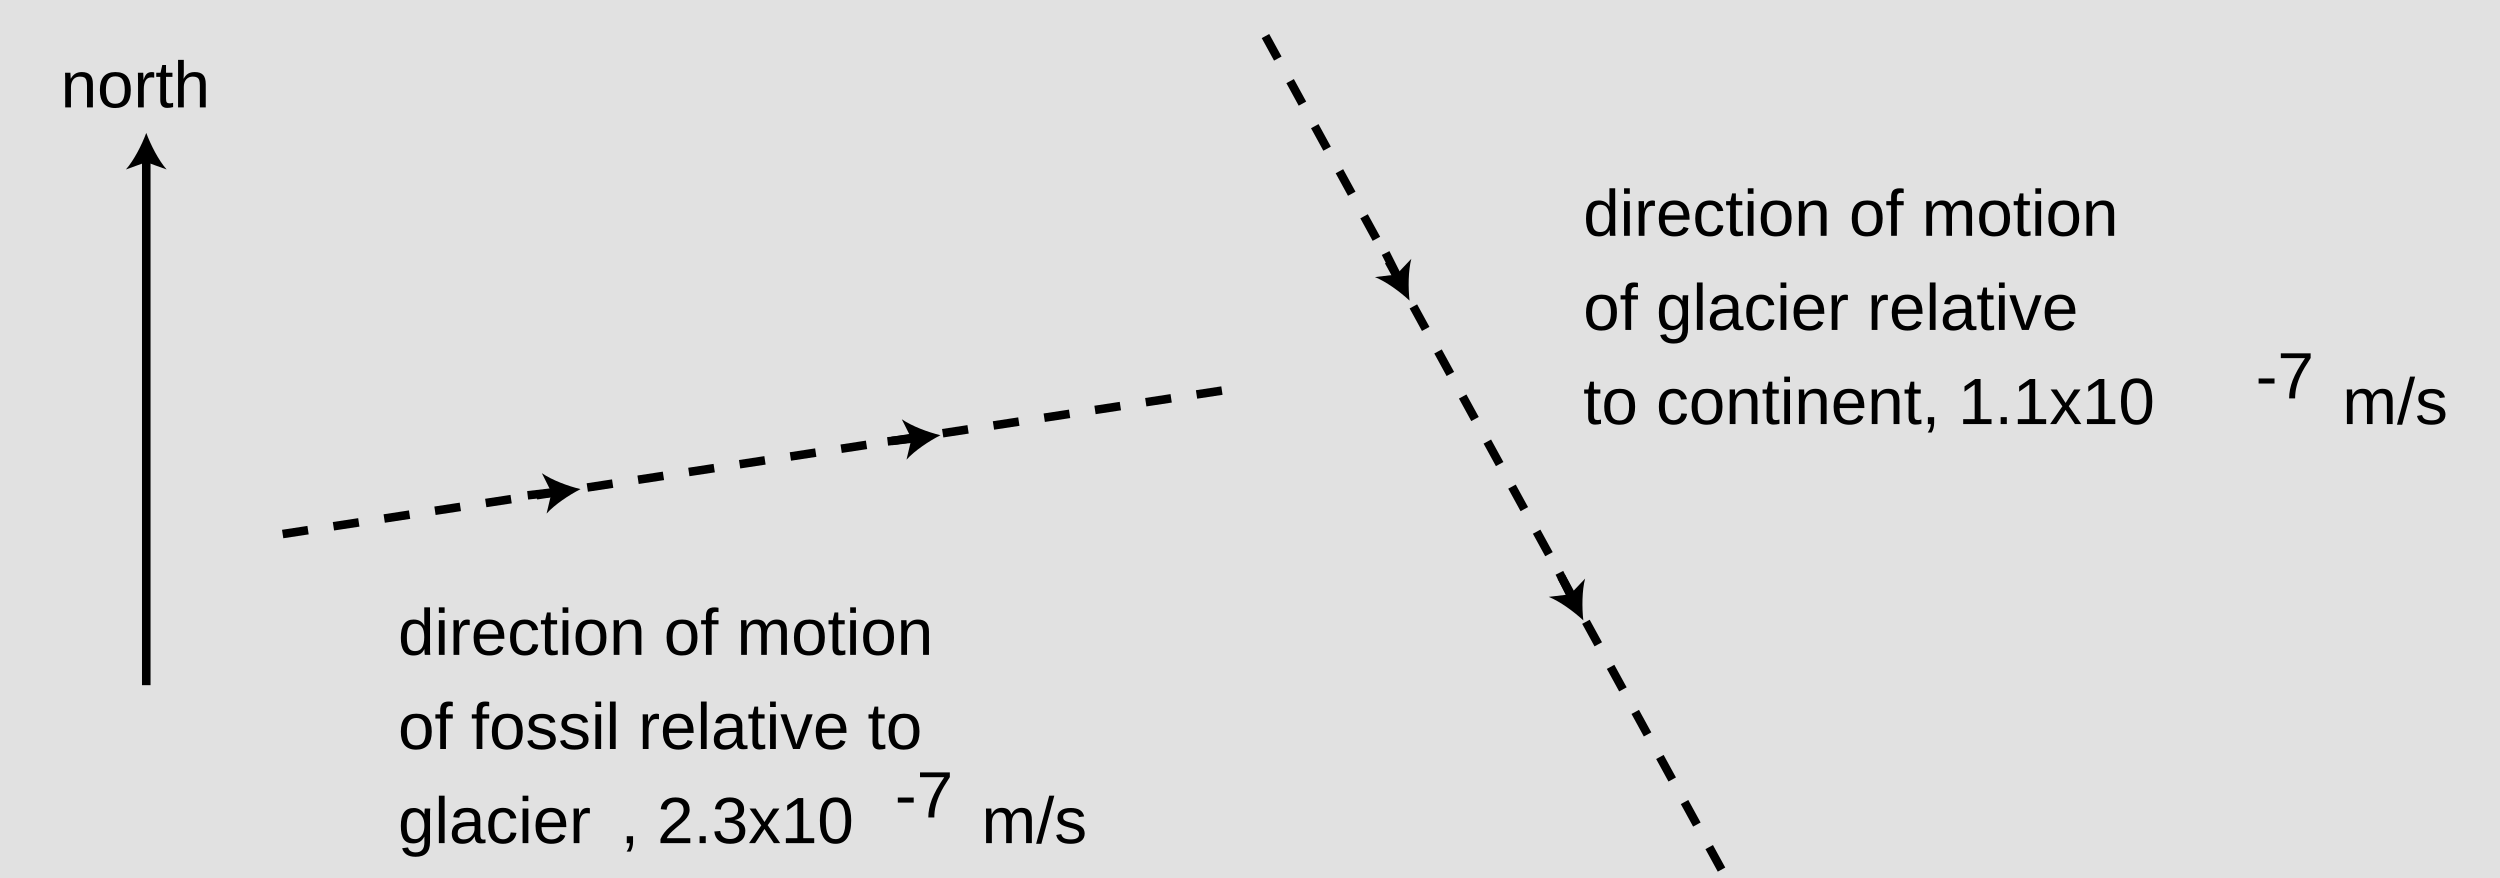
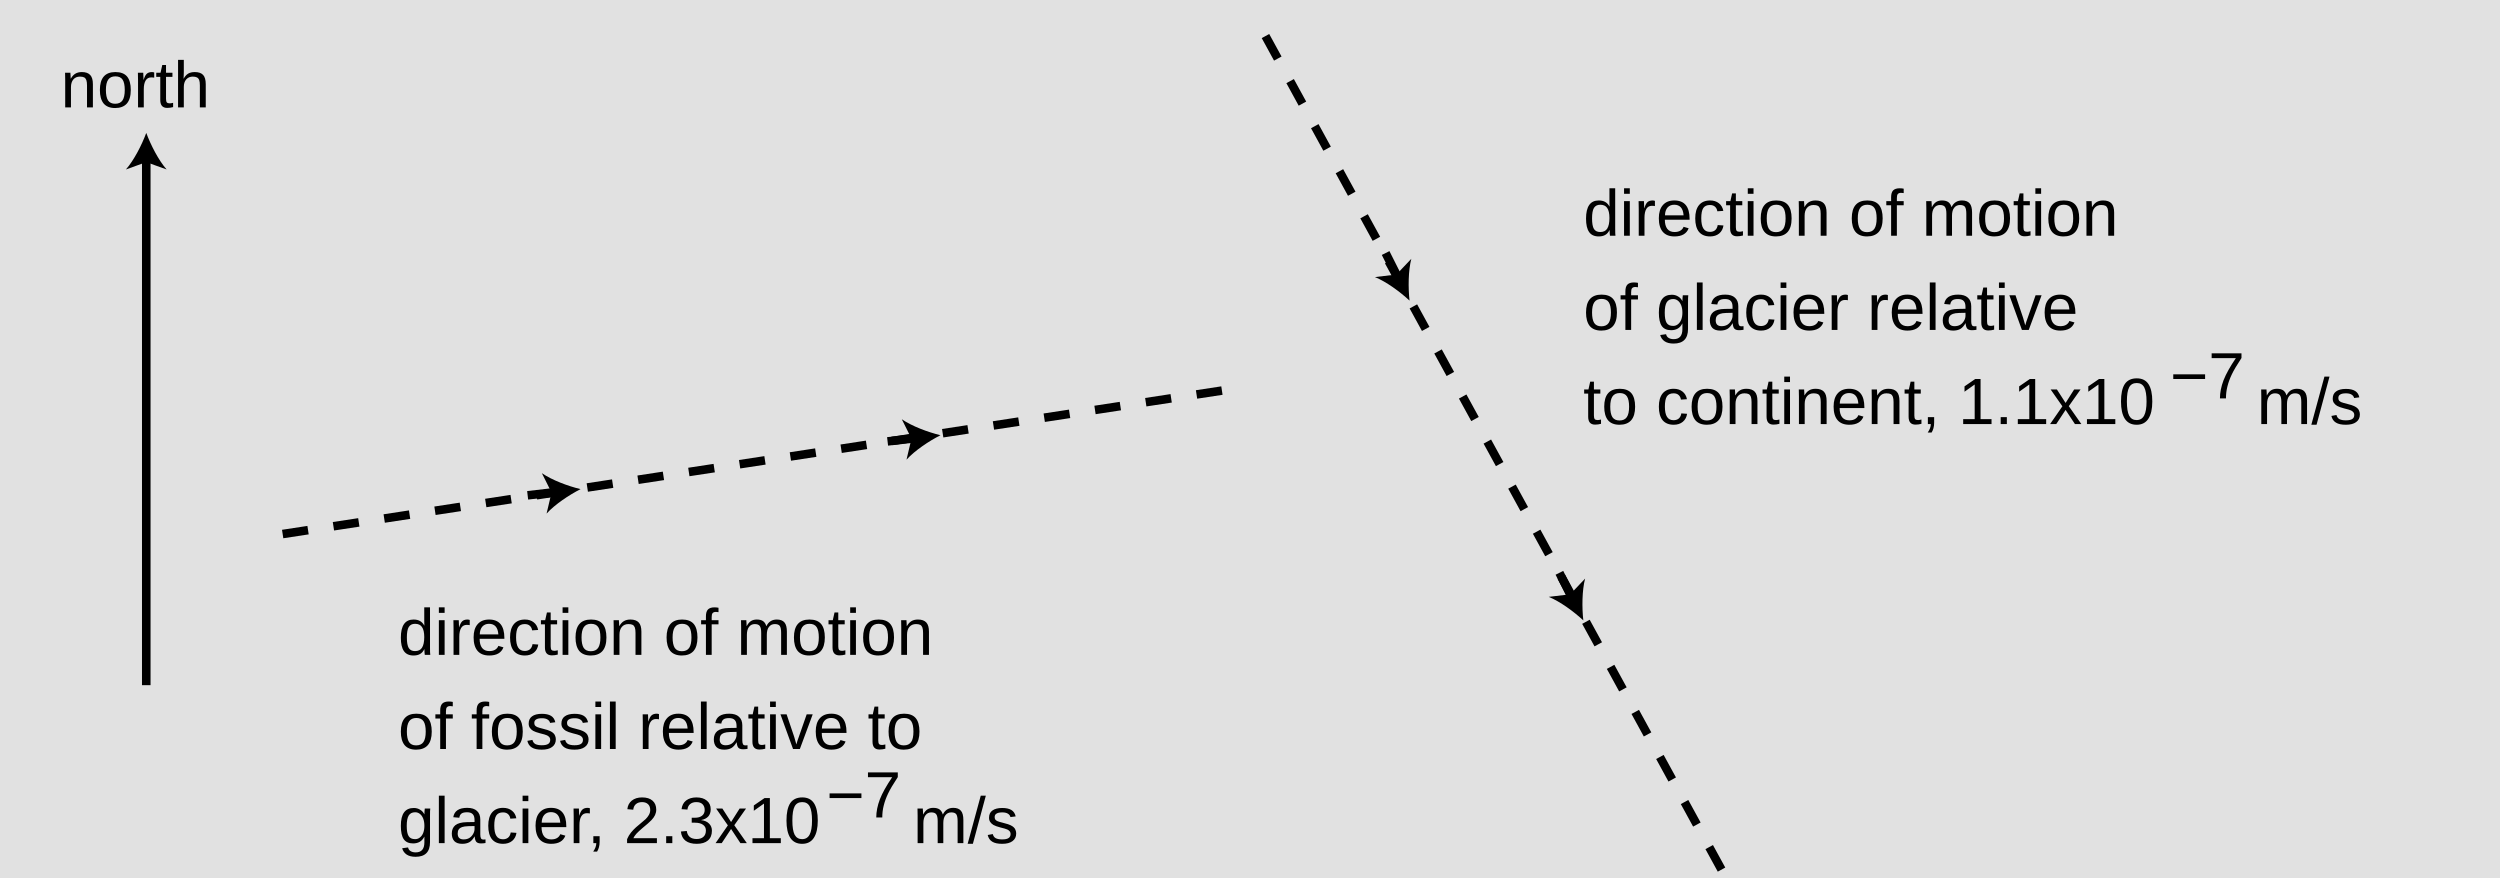
- <svg xmlns="http://www.w3.org/2000/svg" width="292.057" height="102.517" viewBox="0 0 292.057 102.517" style="overflow:visible;enable-background:new 0 0 292.057 102.517" xml:space="preserve" id="svg1">
-   <defs id="defs111">
- 		
- 		
- 		
- 		
- 		
- 		
- 	</defs>
-   <style type="text/css" id="style3">
- 	
- 	</style>
+ <svg xmlns="http://www.w3.org/2000/svg" width="292.057" height="102.517" viewBox="0 0 292.057 102.517" style="overflow:visible;enable-background:new 0 0 292.057 102.517" xml:space="preserve" id="svg1" version="1.1">
+   <defs id="defs111" />
+   <style type="text/css" id="style3" />
  <rect style="fill:#e1e1e1;fill-opacity:1;stroke:none;stroke-width:1;stroke-linecap:butt;stroke-linejoin:miter;stroke-miterlimit:4;stroke-dashoffset:0;stroke-opacity:1;" id="rect123" width="292.712" height="103.383" x="-5.8523010e-06" y="-0.244" />
  <g id="g7" transform="translate(-3.543307,3.543307)">
    <line style="fill:none;stroke:#000000;stroke-dasharray:3 " x1="151.379" y1="0.668" x2="205.496" y2="99.582" id="line9" />
    <g id="g11">
      <line style="fill:none;stroke:#000000;stroke-dasharray:3 " x1="165.416" y1="26.016" x2="166.852" y2="28.877" id="line13" />
      <path d="M 168.209,31.576 C 167.101,30.544 165.507,29.372 164.167,28.824 L 166.678,28.526 L 168.417,26.691 C 168.056,28.093 168.043,30.071 168.209,31.576 z " id="path15" />
    </g>
    <g id="g18">
      <line style="fill:none;stroke:#000000;stroke-dasharray:3 " x1="185.717" y1="63.374" x2="187.153" y2="66.235" id="line20" />
      <path d="M 188.511,68.935 C 187.403,67.902 185.809,66.731 184.469,66.183 L 186.98,65.885 L 188.719,64.05 C 188.357,65.451 188.344,67.429 188.511,68.935 z " id="path22" />
    </g>
  </g>
  <g id="g26">
    <line style="fill:none;stroke:#000000;stroke-dasharray:3;" x1="33.021" y1="62.386" x2="144.479" y2="45.364" id="line28" />
    <g id="g30">
      <line style="fill:none;stroke:#000000;stroke-dasharray:3;" x1="61.641" y1="57.865" x2="64.821" y2="57.494" id="line32" />
      <path d="M67.822,57.142c-1.349,0.688-2.995,1.785-3.969,2.857l0.579-2.461l-1.13-2.262      C64.496,56.095,66.351,56.784,67.822,57.142z" id="path34" />
    </g>
    <g id="g37">
      <line style="fill:none;stroke:#000000;stroke-dasharray:3;" x1="103.689" y1="51.566" x2="106.87" y2="51.195" id="line39" />
      <path d="M109.87,50.843c-1.349,0.688-2.995,1.785-3.969,2.857l0.579-2.461l-1.13-2.262      C106.545,49.795,108.399,50.484,109.87,50.843z" id="path41" />
    </g>
  </g>
-   <g id="g45">
-     <text transform="matrix(1 0 0 1 46.5 76.5)" id="text47">
-       <tspan x="0" y="0" style="font-family:Liberation Sans; font-size:7.65;" id="tspan48">direction of motion</tspan>
-     </text>
-     <text transform="matrix(1 0 0 1 46.5 87.5)" id="text51">
-       <tspan x="0" y="0" style="font-family:Liberation Sans; font-size:7.65;" id="tspan52">of fossil relative to</tspan>
-     </text>
-     <text transform="matrix(1 0 0 1 46.5 98.5)" id="text55">
-       <tspan x="0" y="0" style="font-family:Liberation Sans; font-size:7.65;" id="tspan56">glacier</tspan>
-     </text>
-     <text transform="matrix(1 0 0 1 72.5171 98.5)" id="text59">
-       <tspan x="0" y="0" style="font-family:Liberation Sans; font-size:7.65;" id="tspan60">, 2.3x10</tspan>
-     </text>
-     <text transform="matrix(1 0 0 1 104.54 95.5)" id="text63">
-       <tspan x="0" y="0" style="font-family:Liberation Sans; font-size:7.65;" id="tspan64">-7</tspan>
-     </text>
-     <text transform="matrix(1 0 0 1 112.5425 98.5)" id="text67">
-       <tspan x="0" y="0" style="font-family:Liberation Sans; font-size:7.65;" id="tspan68"> m/s</tspan>
-     </text>
-   </g>
-   <g id="g72" transform="translate(-3.543307,3.543307)">
-     <text transform="translate(188.5,24)" id="text74">
-       <tspan x="0" y="0" style="font-size:7.65;font-family:Liberation Sans" id="tspan75">direction of motion</tspan>
-     </text>
-     <text transform="translate(188.5,35)" id="text78">
-       <tspan x="0" y="0" style="font-size:7.65;font-family:Liberation Sans" id="tspan79">of glacier relative</tspan>
-     </text>
-     <text transform="translate(188.5,46)" id="text82">
-       <tspan x="0" y="0" style="font-size:7.65;font-family:Liberation Sans" id="tspan83">to continent, 1.1x10</tspan>
-     </text>
-     <text transform="translate(267.0566,43)" id="text86">
-       <tspan x="0" y="0" style="font-size:7.65;font-family:Liberation Sans" id="tspan87">-7</tspan>
-     </text>
-     <text transform="translate(275.0591,46)" id="text90">
-       <tspan x="0" y="0" style="font-size:7.65;font-family:Liberation Sans" id="tspan91"> m/s</tspan>
-     </text>
-   </g>
+   <text id="text47" x="46.5" y="76.5">
+     <tspan id="tspan48" style="font-size:7.65px;font-family:'Liberation Sans'" y="76.5" x="46.5">direction of motion</tspan>
+   </text>
+   <text id="text51" x="46.5" y="87.5">
+     <tspan id="tspan52" style="font-size:7.65px;font-family:'Liberation Sans'" y="87.5" x="46.5">of fossil relative to</tspan>
+   </text>
+   <text id="text55" x="46.5" y="98.5">
+     <tspan id="tspan56" style="font-size:7.65px;font-family:'Liberation Sans'" y="98.5" x="46.5">glacier, 2.3x10</tspan>
+   </text>
+   <text id="text63" x="96.54" y="95.5">
+     <tspan id="tspan64" style="font-size:7.65px;font-family:'Liberation Sans'" y="95.5" x="96.54">−7</tspan>
+   </text>
+   <text id="text67" x="104.543" y="98.5">
+     <tspan id="tspan68" style="font-size:7.65px;font-family:'Liberation Sans'" y="98.5" x="104.543"> m/s</tspan>
+   </text>
+   <text id="text74" x="184.957" y="27.543">
+     <tspan id="tspan75" style="font-size:7.65px;font-family:'Liberation Sans'" y="27.543" x="184.957">direction of motion</tspan>
+   </text>
+   <text id="text78" x="184.957" y="38.543">
+     <tspan id="tspan79" style="font-size:7.65px;font-family:'Liberation Sans'" y="38.543" x="184.957">of glacier relative</tspan>
+   </text>
+   <text id="text82" x="184.957" y="49.543">
+     <tspan id="tspan83" style="font-size:7.65px;font-family:'Liberation Sans'" y="49.543" x="184.957">to continent, 1.1x10</tspan>
+   </text>
+   <text id="text86" x="253.513" y="46.543">
+     <tspan id="tspan87" style="font-size:7.65px;font-family:'Liberation Sans'" y="46.543" x="253.513">−7</tspan>
+   </text>
+   <text id="text90" x="261.516" y="49.543">
+     <tspan id="tspan91" style="font-size:7.65px;font-family:'Liberation Sans'" y="49.543" x="261.516"> m/s</tspan>
+   </text>
  <g id="g95" transform="translate(7.086614,3.543307)">
    <line style="stroke:#000000" x1="10" y1="76.5" x2="10" y2="15" id="line97" />
    <path d="M 10,11.982 C 10.527,13.402 11.426,15.164 12.377,16.255 L 10,15.396 L 7.623,16.256 C 8.574,15.164 9.473,13.402 10,11.982 z " id="path99" />
  </g>
  <g id="g102" transform="translate(7.086614,3.543307)">
    <text transform="translate(0,9)" id="text104">
      <tspan x="0" y="0" style="font-size:7.65;font-family:Liberation Sans" id="tspan105">north</tspan>
    </text>
  </g>
</svg>
